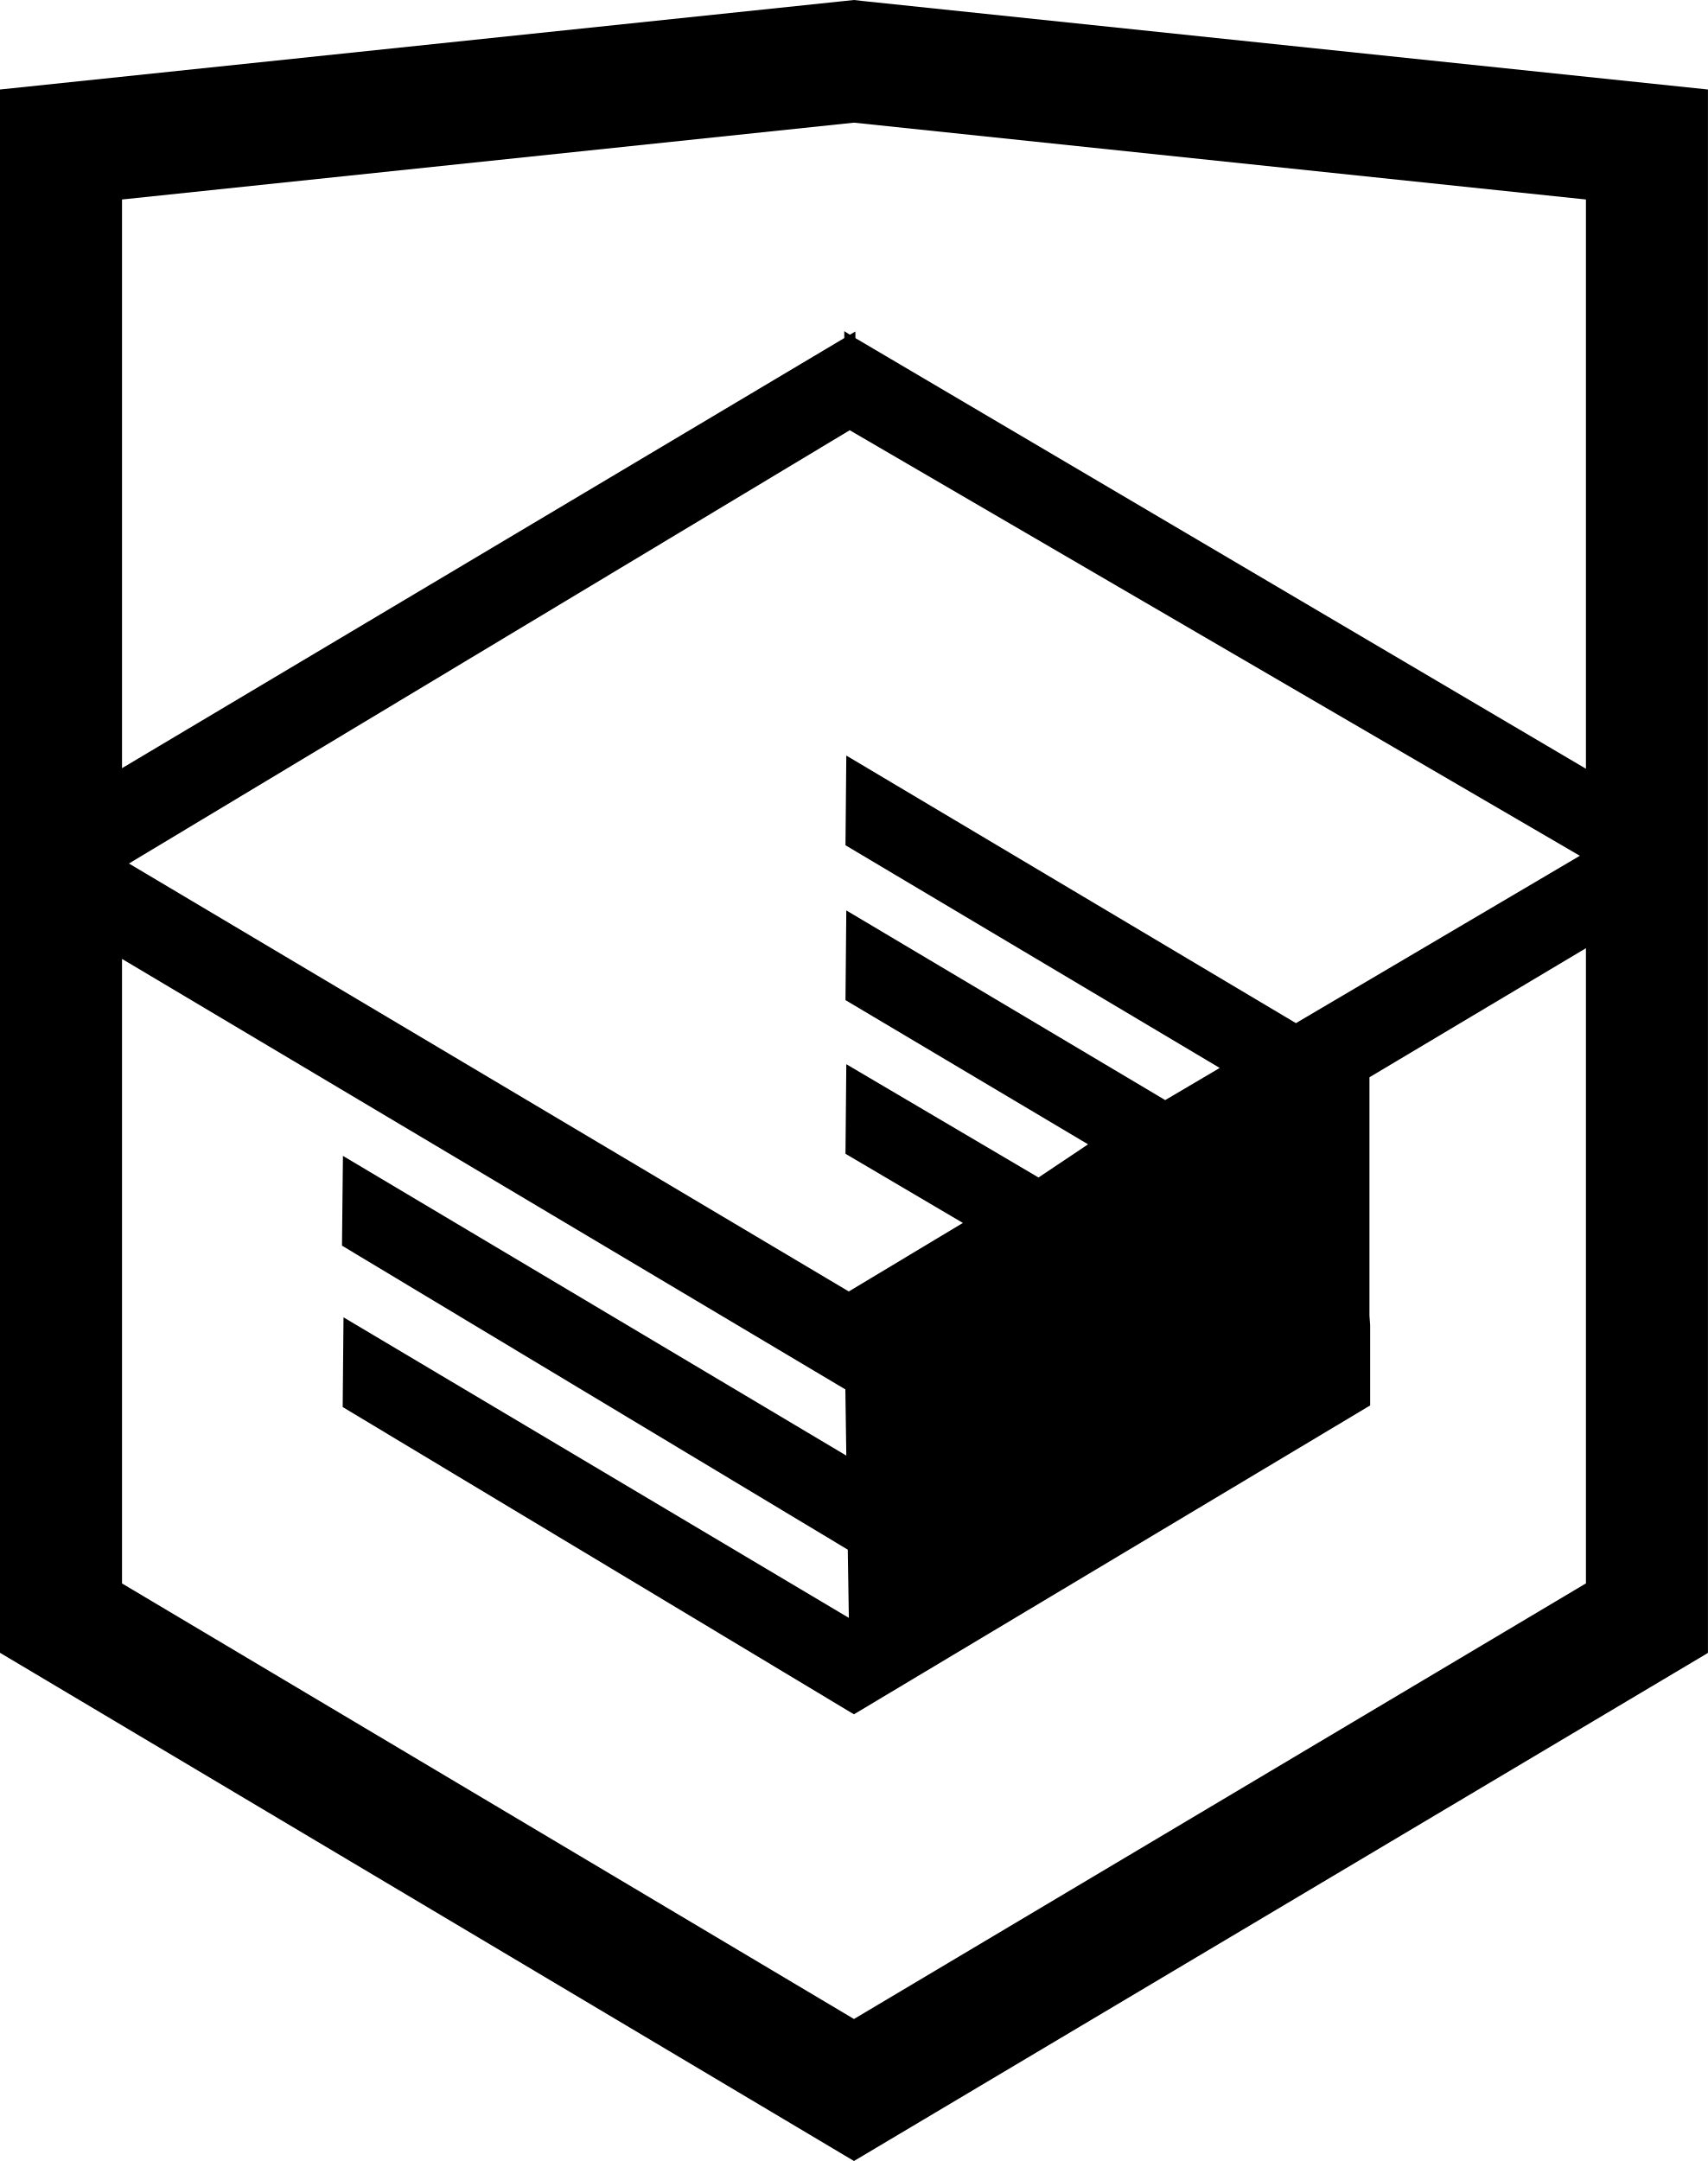
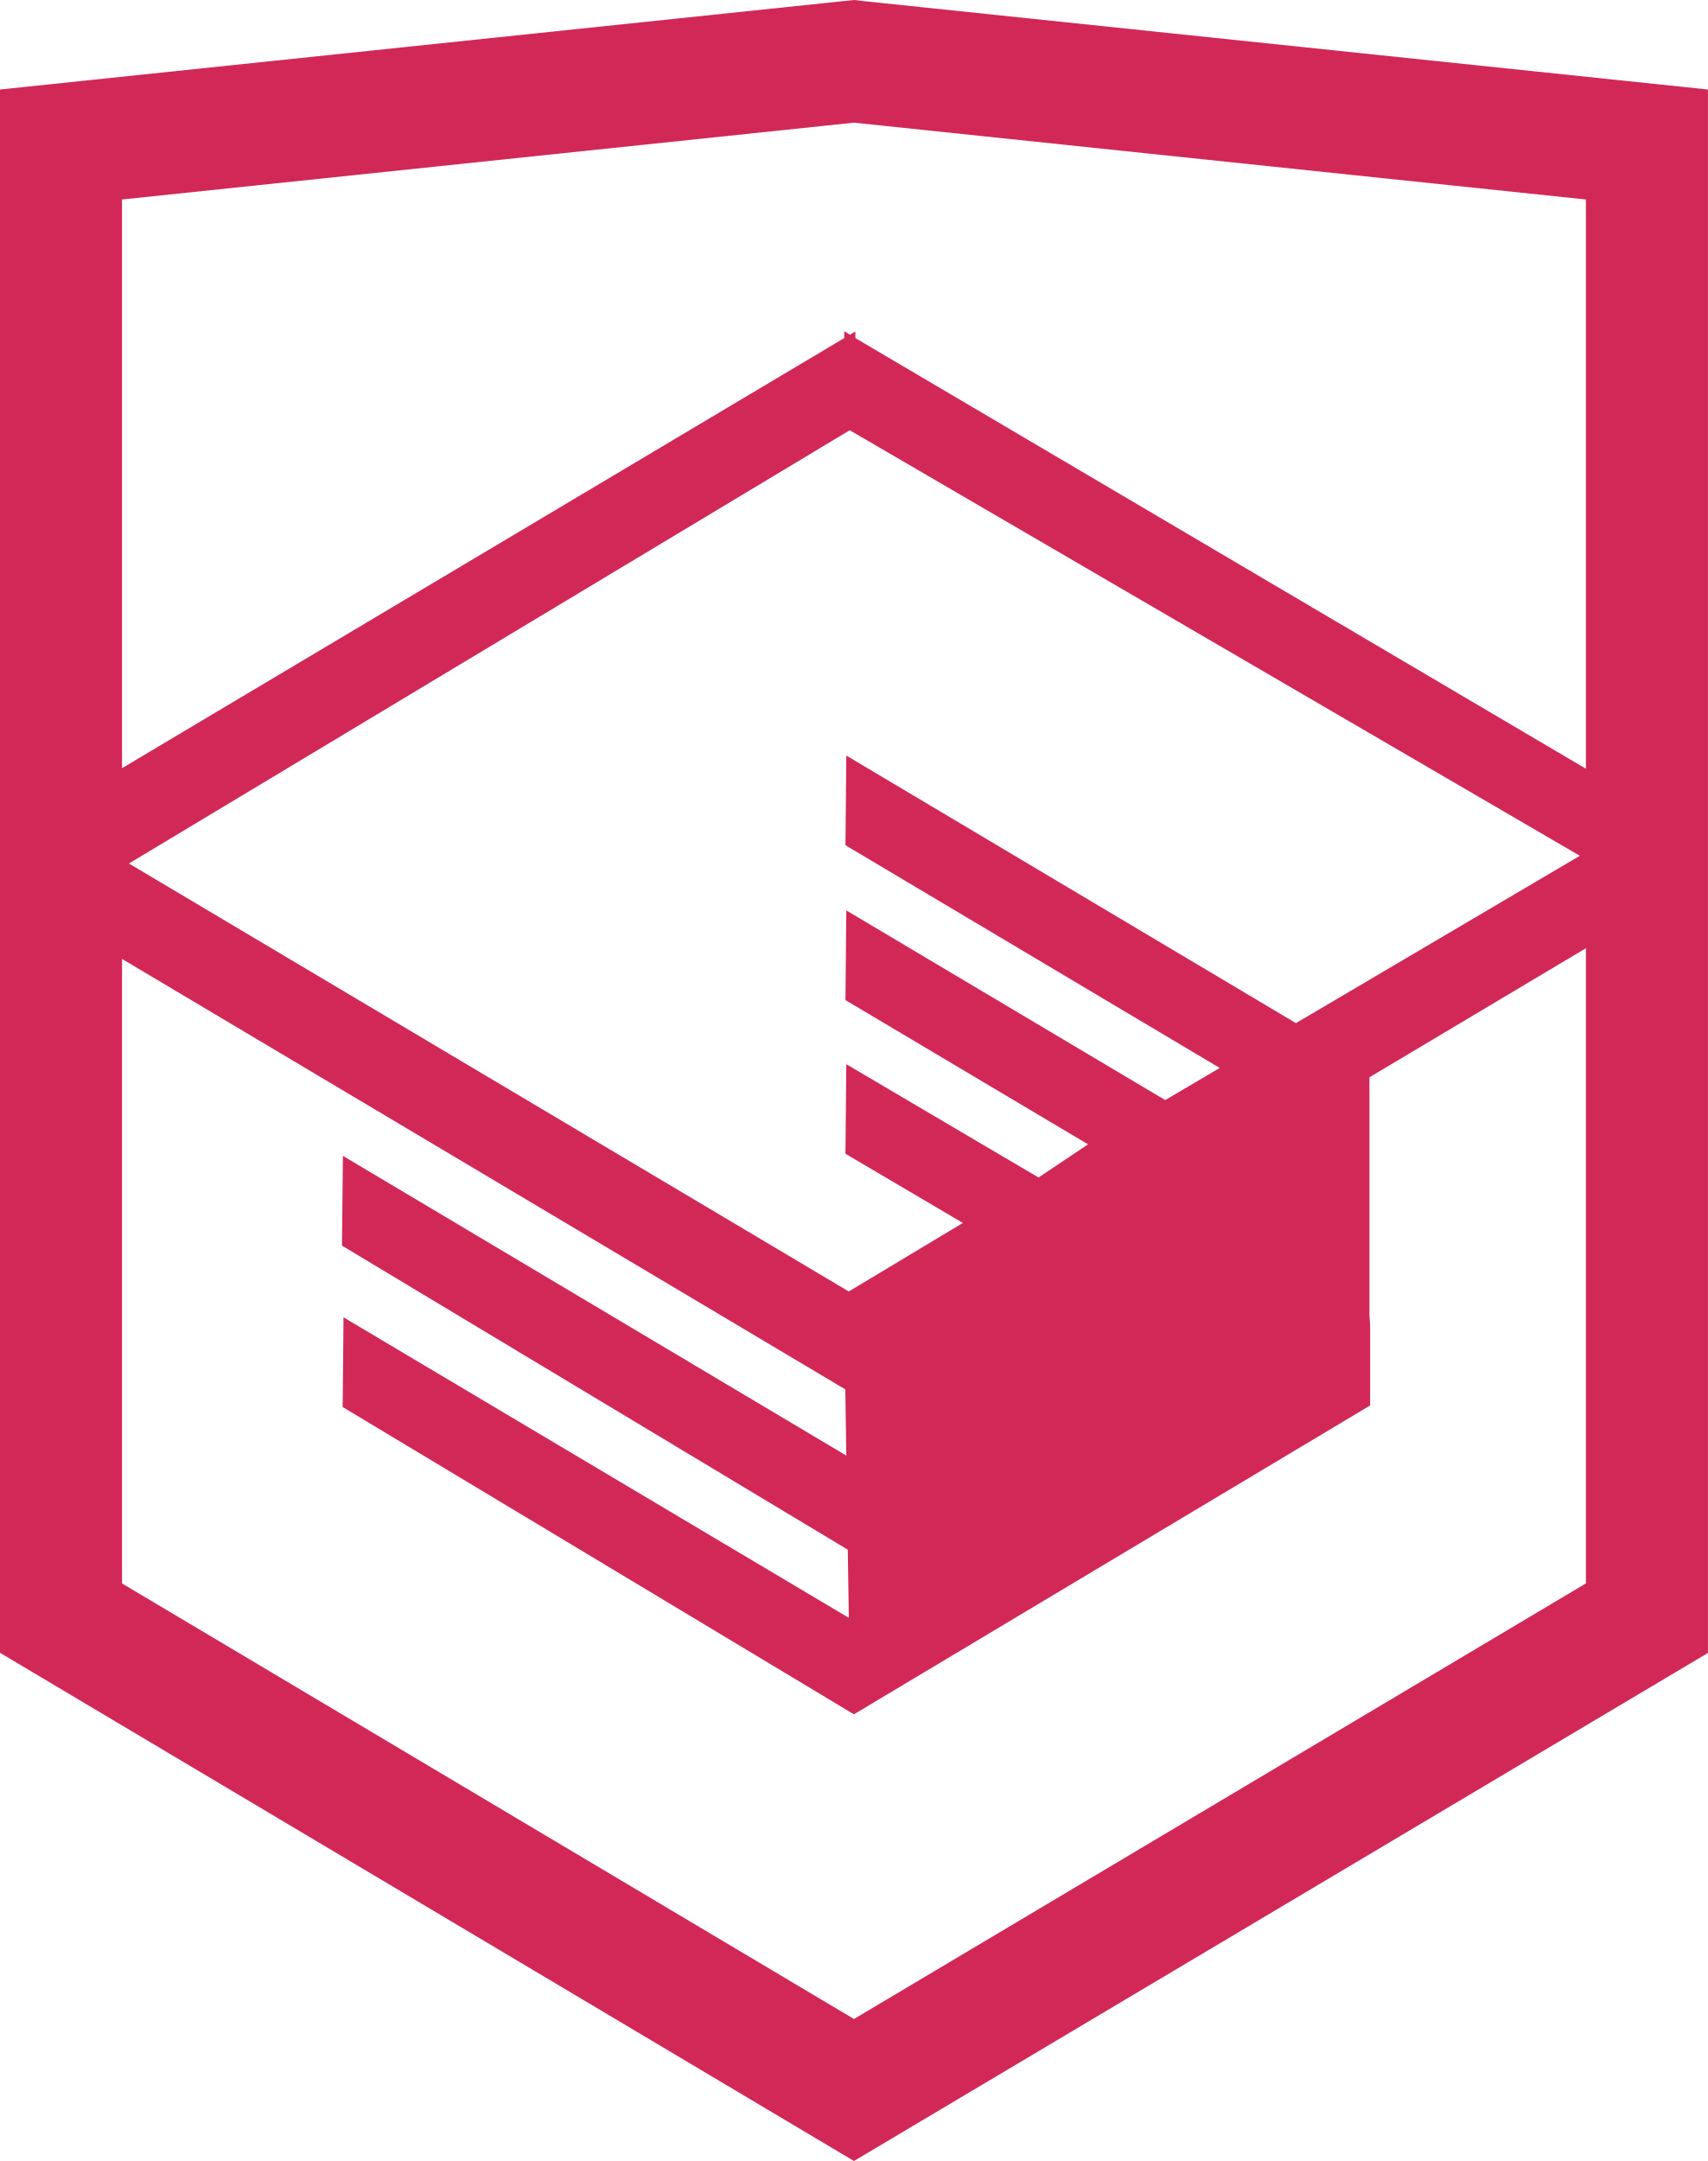
<svg xmlns="http://www.w3.org/2000/svg" version="1.0" id="Layer_1" x="0px" y="0px" width="26.943px" height="34.09px" viewBox="0 0 26.943 34.09" enable-background="new 0 0 26.943 34.09" xml:space="preserve">
-   <path d="M13.62,0.017L13.472,0L0,1.412v24.661l13.472,8.017l13.43-7.99l0.042-0.026V1.412L13.62,0.017z M25.019,12.127L13.495,5.334 l-0.001-0.104L13.407,5.28l-0.088-0.056v0.109L1.925,12.118V3.147l11.547-1.212l11.547,1.212V12.127z M13.405,6.787L24.923,13.5 l-4.479,2.64l-7.093-4.221l-0.013,1.415l5.904,3.513l-0.86,0.507l-5.031-2.992l-0.013,1.415l3.827,2.275l-0.782,0.523l-3.032-1.787 l-0.013,1.413l1.852,1.091l-1.8,1.081L2.034,13.622L13.405,6.787z M1.925,15.127l11.411,6.791l0.015,1.044l-7.941-4.728L5.395,19.65 l7.979,4.796l0.017,1.076l-7.972-4.741l-0.013,1.415l8.021,4.821l0.045,0.026l8.143-4.872v-1.268l-0.011-0.148v-3.761l3.415-2.036 v10.02L13.472,31.85L1.925,24.979V15.127z" />
+   <path style="fill:#d22857;" d="M13.62,0.017L13.472,0L0,1.412v24.661l13.472,8.017l13.43-7.99l0.042-0.026V1.412L13.62,0.017z M25.019,12.127L13.495,5.334 l-0.001-0.104L13.407,5.28l-0.088-0.056v0.109L1.925,12.118V3.147l11.547-1.212l11.547,1.212V12.127z M13.405,6.787L24.923,13.5 l-4.479,2.64l-7.093-4.221l-0.013,1.415l5.904,3.513l-0.86,0.507l-5.031-2.992l-0.013,1.415l3.827,2.275l-0.782,0.523l-3.032-1.787 l-0.013,1.413l1.852,1.091l-1.8,1.081L2.034,13.622L13.405,6.787z M1.925,15.127l11.411,6.791l0.015,1.044l-7.941-4.728L5.395,19.65 l7.979,4.796l0.017,1.076l-7.972-4.741l-0.013,1.415l8.021,4.821l0.045,0.026l8.143-4.872v-1.268l-0.011-0.148v-3.761l3.415-2.036 v10.02L13.472,31.85L1.925,24.979V15.127z" />
</svg>
